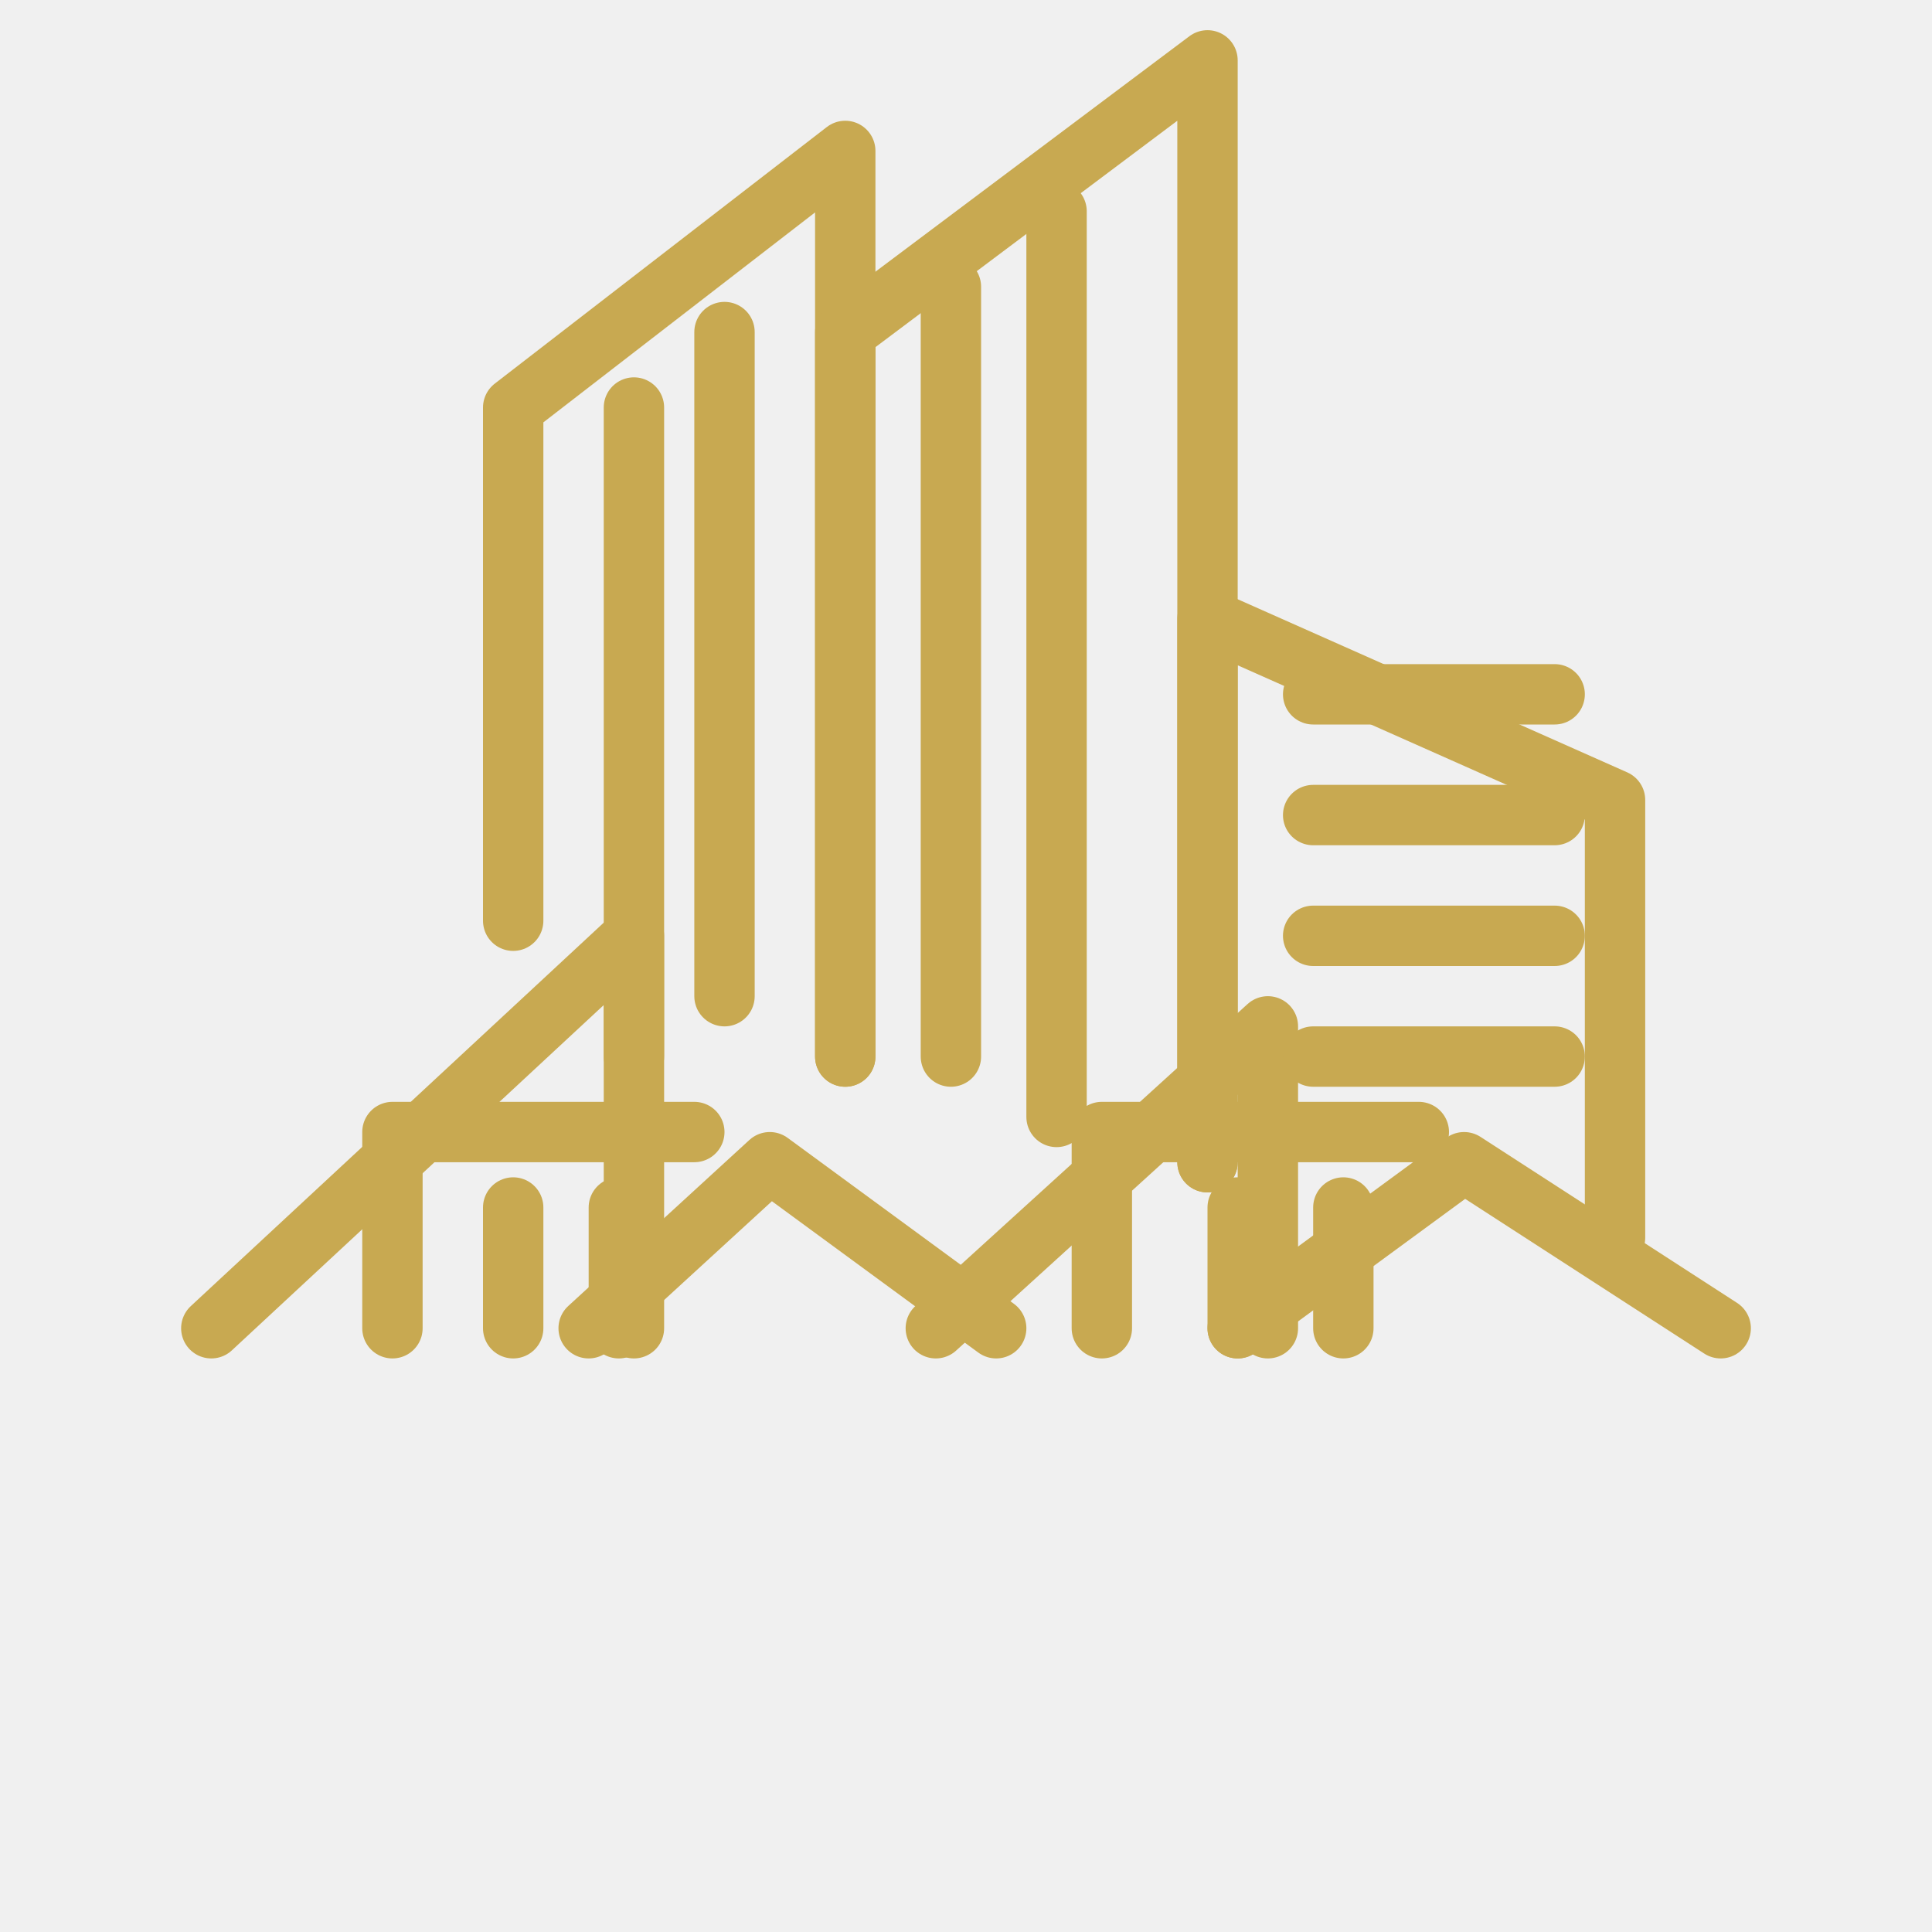
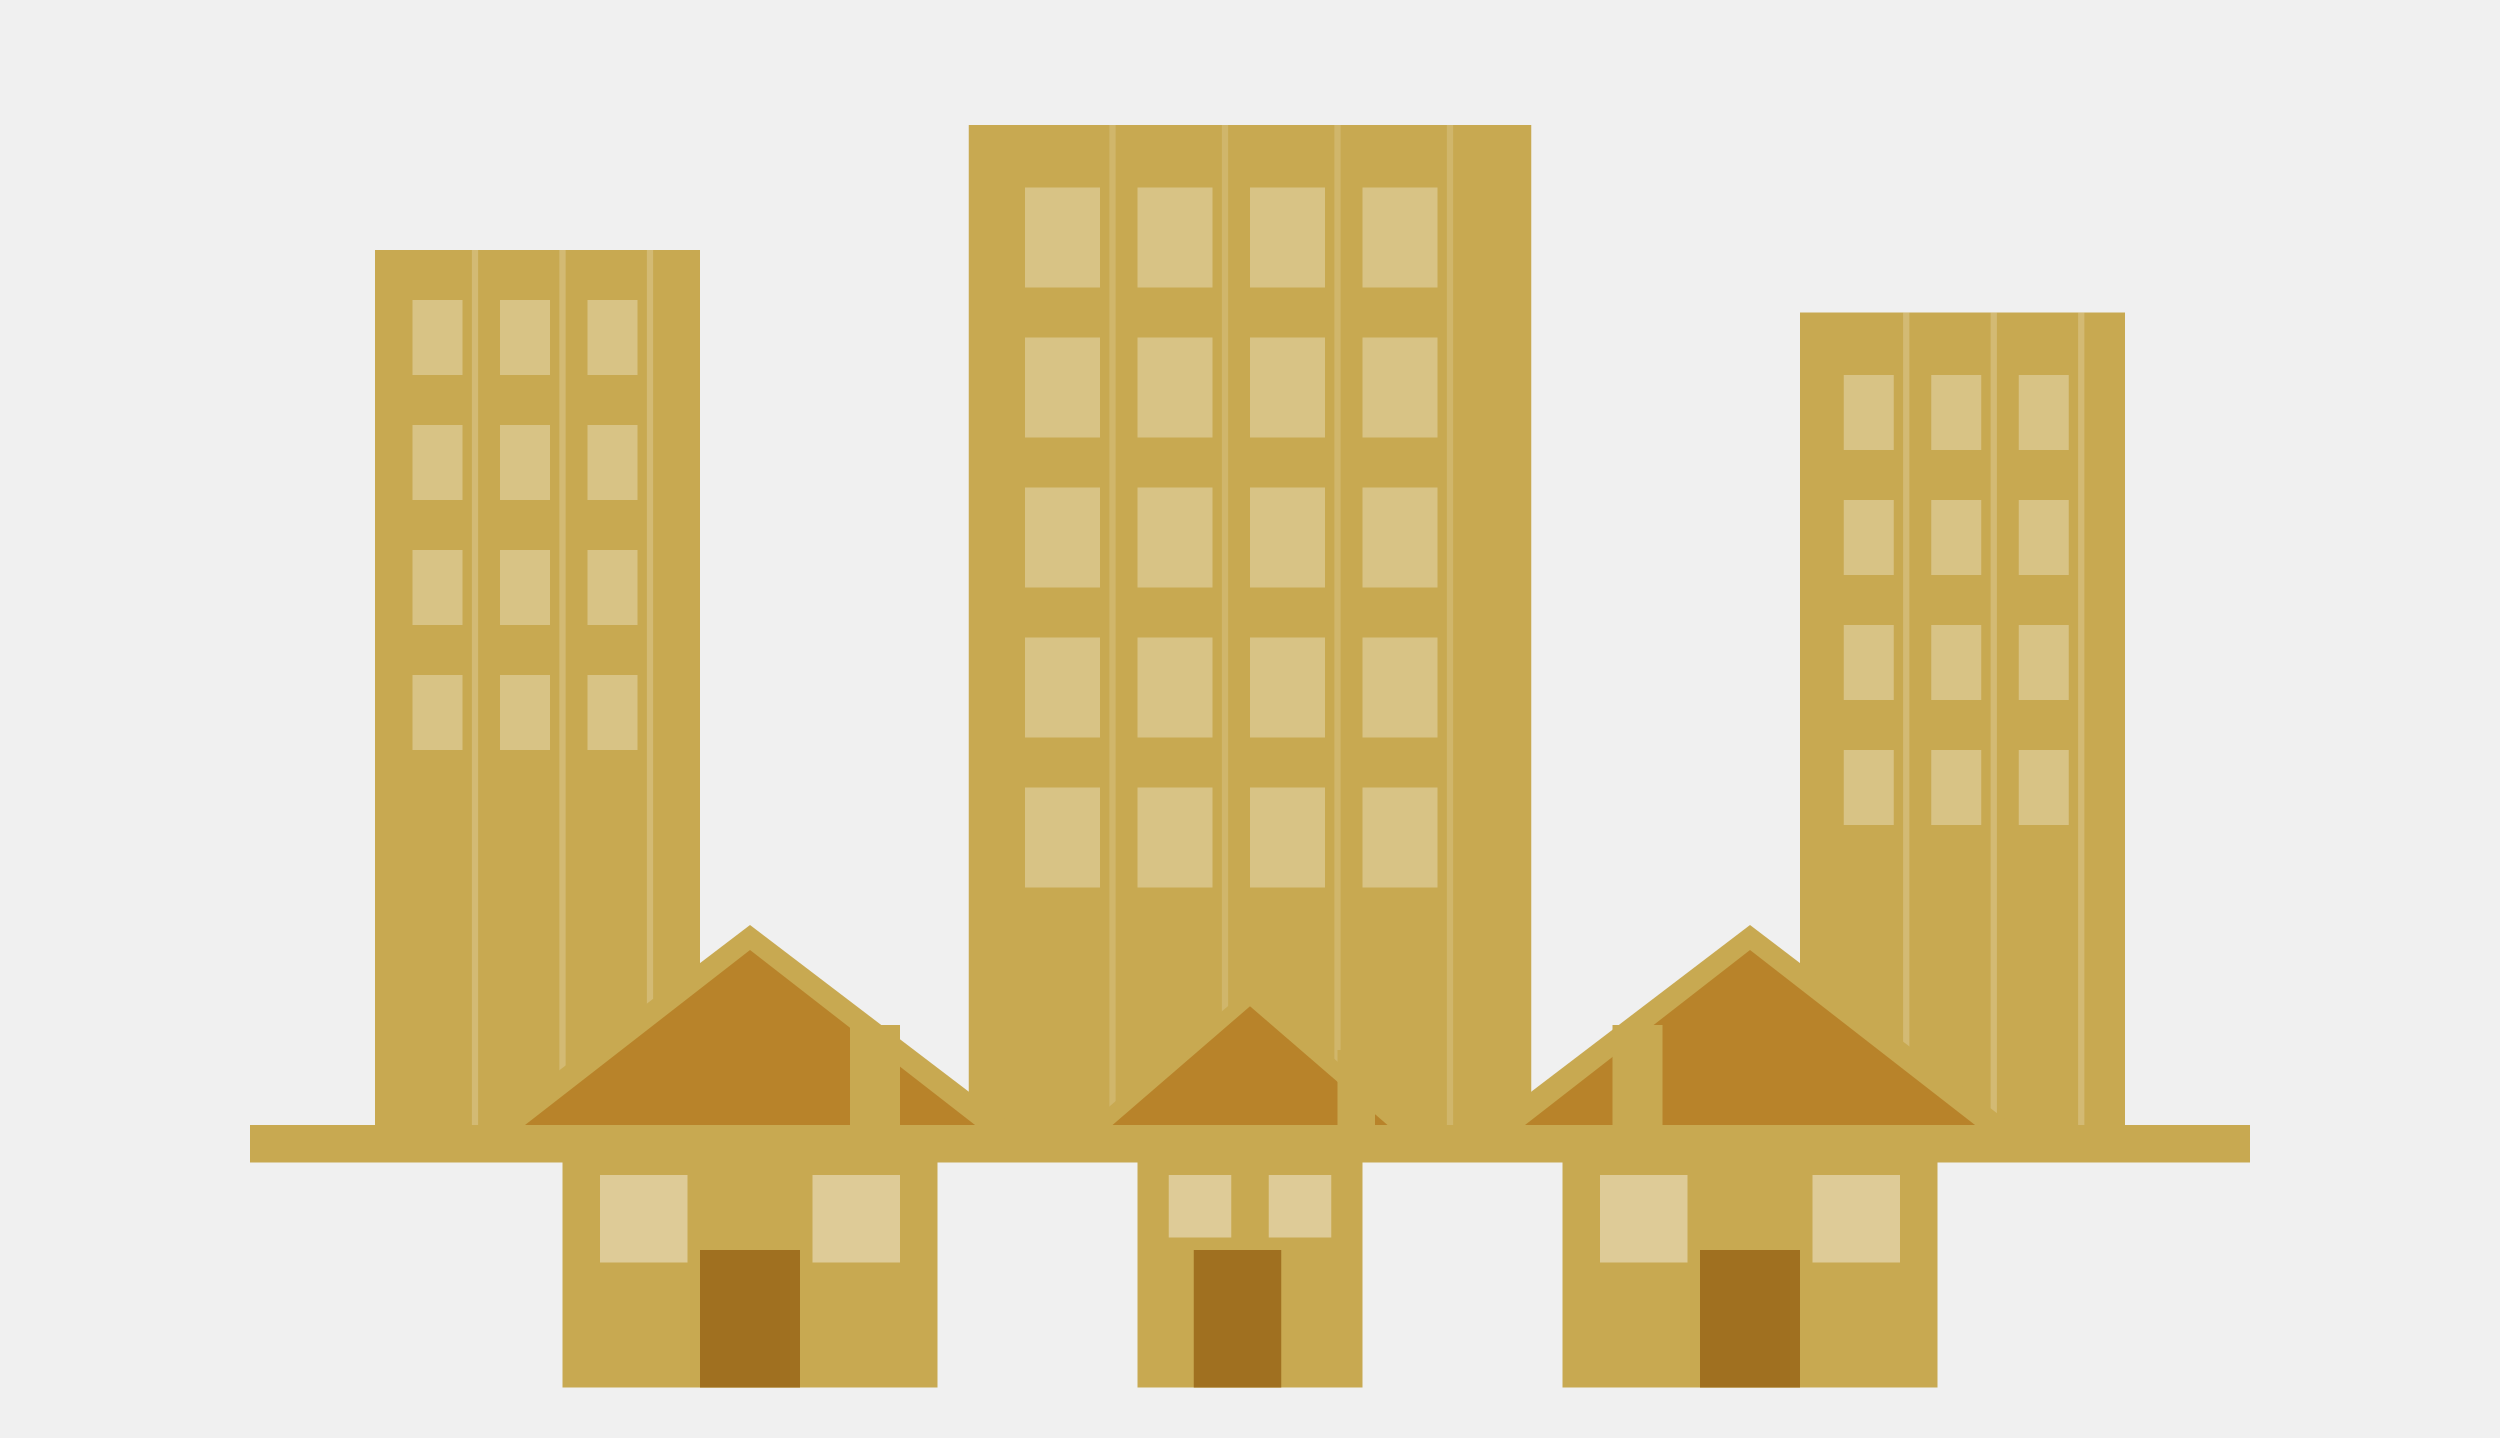
- <svg xmlns="http://www.w3.org/2000/svg" width="256" height="256" viewBox="0 0 256 256" fill="none">
-   <g stroke="#C8A951" stroke-width="8" stroke-linecap="round" stroke-linejoin="round">
-     <path d="M28 176L84 124V176" />
-     <path d="M78 176L102 154L132 176" />
-     <path d="M124 176L168 136V176" />
-     <path d="M164 176L194 154L228 176" />
-     <path d="M68 122V54L112 20V140" />
-     <path d="M112 140V44L160 8V154" />
-     <path d="M160 154V82L214 106V164" />
-     <path d="M84 54V140" />
-     <path d="M96 44V132" />
-     <path d="M126 38V140" />
-     <path d="M140 28V148" />
-     <path d="M174 92H206" />
-     <path d="M174 108H206" />
-     <path d="M174 124H206" />
-     <path d="M174 140H206" />
-     <path d="M52 176V150H92" />
-     <path d="M146 176V150H188" />
-     <path d="M68 160V176" />
-     <path d="M82 160V176" />
-     <path d="M164 160V176" />
-     <path d="M178 160V176" />
-   </g>
+ <svg xmlns="http://www.w3.org/2000/svg" width="400" height="230" viewBox="0 0 400 230" fill="none">
+   <rect x="60" y="40" width="52" height="140" fill="#C8A951" />
+   <rect x="66" y="48" width="8" height="12" fill="white" fill-opacity="0.3" />
+   <rect x="80" y="48" width="8" height="12" fill="white" fill-opacity="0.3" />
+   <rect x="94" y="48" width="8" height="12" fill="white" fill-opacity="0.3" />
+   <rect x="66" y="68" width="8" height="12" fill="white" fill-opacity="0.3" />
+   <rect x="80" y="68" width="8" height="12" fill="white" fill-opacity="0.3" />
+   <rect x="94" y="68" width="8" height="12" fill="white" fill-opacity="0.3" />
+   <rect x="66" y="88" width="8" height="12" fill="white" fill-opacity="0.3" />
+   <rect x="80" y="88" width="8" height="12" fill="white" fill-opacity="0.3" />
+   <rect x="94" y="88" width="8" height="12" fill="white" fill-opacity="0.3" />
+   <rect x="66" y="108" width="8" height="12" fill="white" fill-opacity="0.3" />
+   <rect x="80" y="108" width="8" height="12" fill="white" fill-opacity="0.3" />
+   <rect x="94" y="108" width="8" height="12" fill="white" fill-opacity="0.3" />
+   <line x1="76" y1="40" x2="76" y2="180" stroke="white" stroke-opacity="0.2" stroke-width="1" />
+   <line x1="90" y1="40" x2="90" y2="180" stroke="white" stroke-opacity="0.2" stroke-width="1" />
+   <line x1="104" y1="40" x2="104" y2="180" stroke="white" stroke-opacity="0.2" stroke-width="1" />
+   <rect x="155" y="20" width="90" height="165" fill="#C8A951" />
+   <rect x="164" y="30" width="12" height="16" fill="white" fill-opacity="0.3" />
+   <rect x="182" y="30" width="12" height="16" fill="white" fill-opacity="0.3" />
+   <rect x="200" y="30" width="12" height="16" fill="white" fill-opacity="0.3" />
+   <rect x="218" y="30" width="12" height="16" fill="white" fill-opacity="0.3" />
+   <rect x="164" y="54" width="12" height="16" fill="white" fill-opacity="0.3" />
+   <rect x="182" y="54" width="12" height="16" fill="white" fill-opacity="0.3" />
+   <rect x="200" y="54" width="12" height="16" fill="white" fill-opacity="0.3" />
+   <rect x="218" y="54" width="12" height="16" fill="white" fill-opacity="0.3" />
+   <rect x="164" y="78" width="12" height="16" fill="white" fill-opacity="0.3" />
+   <rect x="182" y="78" width="12" height="16" fill="white" fill-opacity="0.3" />
+   <rect x="200" y="78" width="12" height="16" fill="white" fill-opacity="0.3" />
+   <rect x="218" y="78" width="12" height="16" fill="white" fill-opacity="0.3" />
+   <rect x="164" y="102" width="12" height="16" fill="white" fill-opacity="0.3" />
+   <rect x="182" y="102" width="12" height="16" fill="white" fill-opacity="0.3" />
+   <rect x="200" y="102" width="12" height="16" fill="white" fill-opacity="0.3" />
+   <rect x="218" y="102" width="12" height="16" fill="white" fill-opacity="0.3" />
+   <rect x="164" y="126" width="12" height="16" fill="white" fill-opacity="0.3" />
+   <rect x="182" y="126" width="12" height="16" fill="white" fill-opacity="0.3" />
+   <rect x="200" y="126" width="12" height="16" fill="white" fill-opacity="0.3" />
+   <rect x="218" y="126" width="12" height="16" fill="white" fill-opacity="0.3" />
+   <line x1="178" y1="20" x2="178" y2="185" stroke="white" stroke-opacity="0.15" stroke-width="1" />
+   <line x1="196" y1="20" x2="196" y2="185" stroke="white" stroke-opacity="0.15" stroke-width="1" />
+   <line x1="214" y1="20" x2="214" y2="185" stroke="white" stroke-opacity="0.15" stroke-width="1" />
+   <line x1="232" y1="20" x2="232" y2="185" stroke="white" stroke-opacity="0.15" stroke-width="1" />
+   <rect x="288" y="50" width="52" height="130" fill="#C8A951" />
+   <rect x="295" y="60" width="8" height="12" fill="white" fill-opacity="0.3" />
+   <rect x="309" y="60" width="8" height="12" fill="white" fill-opacity="0.3" />
+   <rect x="323" y="60" width="8" height="12" fill="white" fill-opacity="0.3" />
+   <rect x="295" y="80" width="8" height="12" fill="white" fill-opacity="0.3" />
+   <rect x="309" y="80" width="8" height="12" fill="white" fill-opacity="0.3" />
+   <rect x="323" y="80" width="8" height="12" fill="white" fill-opacity="0.3" />
+   <rect x="295" y="100" width="8" height="12" fill="white" fill-opacity="0.3" />
+   <rect x="309" y="100" width="8" height="12" fill="white" fill-opacity="0.3" />
+   <rect x="323" y="100" width="8" height="12" fill="white" fill-opacity="0.3" />
+   <rect x="295" y="120" width="8" height="12" fill="white" fill-opacity="0.3" />
+   <rect x="309" y="120" width="8" height="12" fill="white" fill-opacity="0.3" />
+   <rect x="323" y="120" width="8" height="12" fill="white" fill-opacity="0.3" />
+   <line x1="305" y1="50" x2="305" y2="180" stroke="white" stroke-opacity="0.2" stroke-width="1" />
+   <line x1="319" y1="50" x2="319" y2="180" stroke="white" stroke-opacity="0.2" stroke-width="1" />
+   <line x1="333" y1="50" x2="333" y2="180" stroke="white" stroke-opacity="0.2" stroke-width="1" />
+   <rect x="40" y="180" width="320" height="6" fill="#C8A951" />
+   <polygon points="78,180 120,148 162,180" fill="#C8A951" />
+   <polygon points="84,180 120,152 156,180" fill="#B8832A" />
+   <rect x="90" y="180" width="60" height="42" fill="#C8A951" />
+   <rect x="96" y="188" width="14" height="14" fill="white" fill-opacity="0.4" />
+   <rect x="130" y="188" width="14" height="14" fill="white" fill-opacity="0.4" />
+   <rect x="112" y="200" width="16" height="22" fill="#A07020" />
+   <rect x="136" y="164" width="8" height="18" fill="#C8A951" />
+   <polygon points="174,180 200,158 226,180" fill="#C8A951" />
+   <polygon points="178,180 200,161 222,180" fill="#B8832A" />
+   <rect x="182" y="180" width="36" height="42" fill="#C8A951" />
+   <rect x="187" y="188" width="10" height="10" fill="white" fill-opacity="0.4" />
+   <rect x="203" y="188" width="10" height="10" fill="white" fill-opacity="0.4" />
+   <rect x="191" y="200" width="14" height="22" fill="#A07020" />
+   <rect x="214" y="168" width="6" height="14" fill="#C8A951" />
+   <polygon points="238,180 280,148 322,180" fill="#C8A951" />
+   <polygon points="244,180 280,152 316,180" fill="#B8832A" />
+   <rect x="250" y="180" width="60" height="42" fill="#C8A951" />
+   <rect x="256" y="188" width="14" height="14" fill="white" fill-opacity="0.4" />
+   <rect x="290" y="188" width="14" height="14" fill="white" fill-opacity="0.4" />
+   <rect x="272" y="200" width="16" height="22" fill="#A07020" />
+   <rect x="258" y="164" width="8" height="18" fill="#C8A951" />
</svg>
